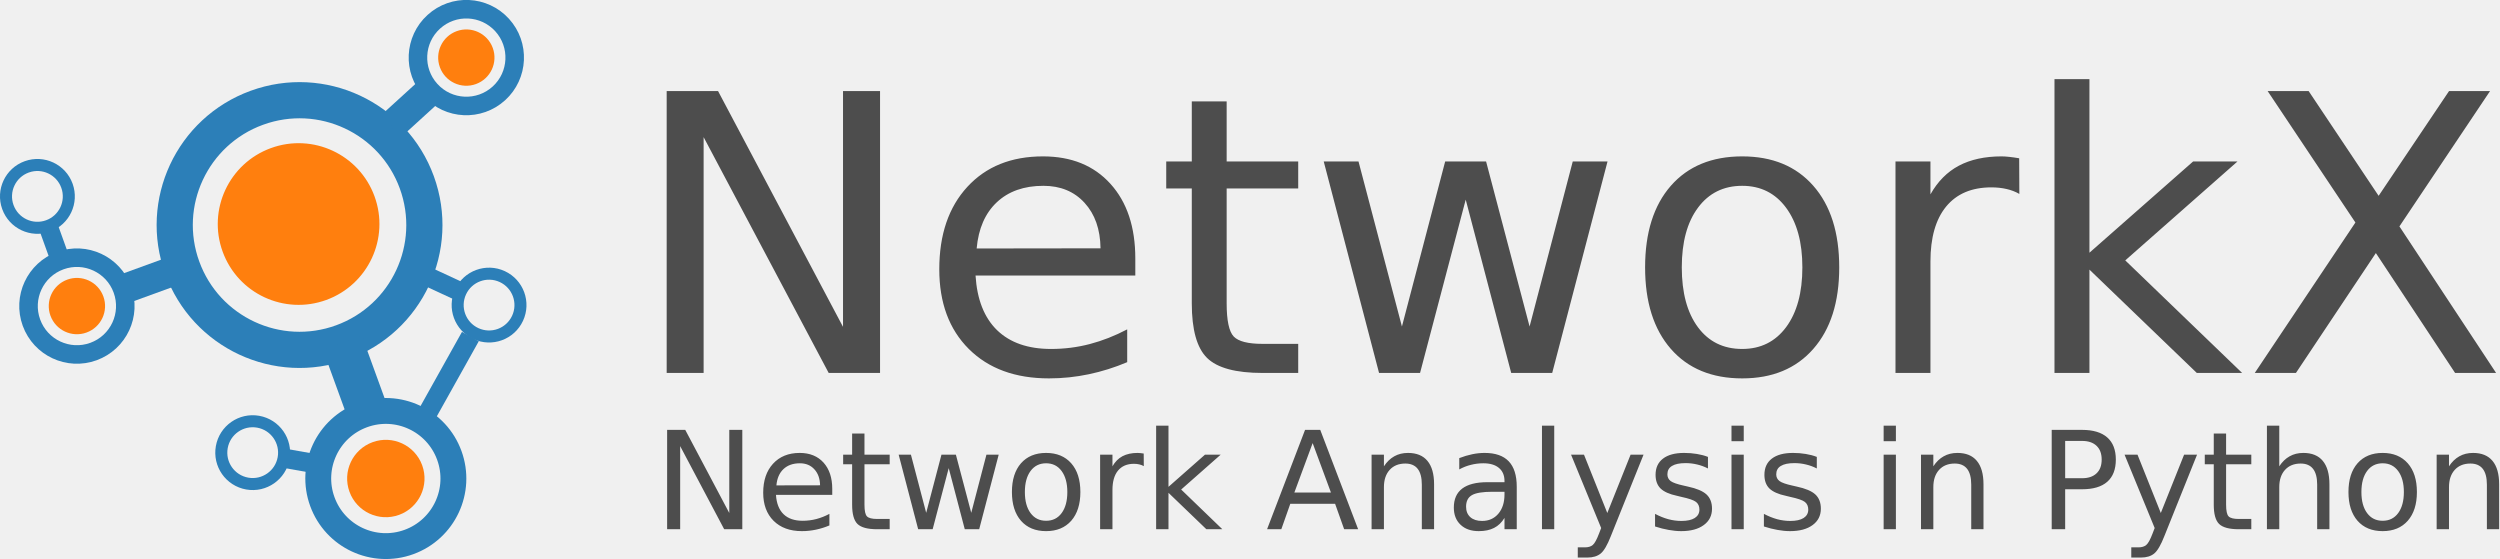
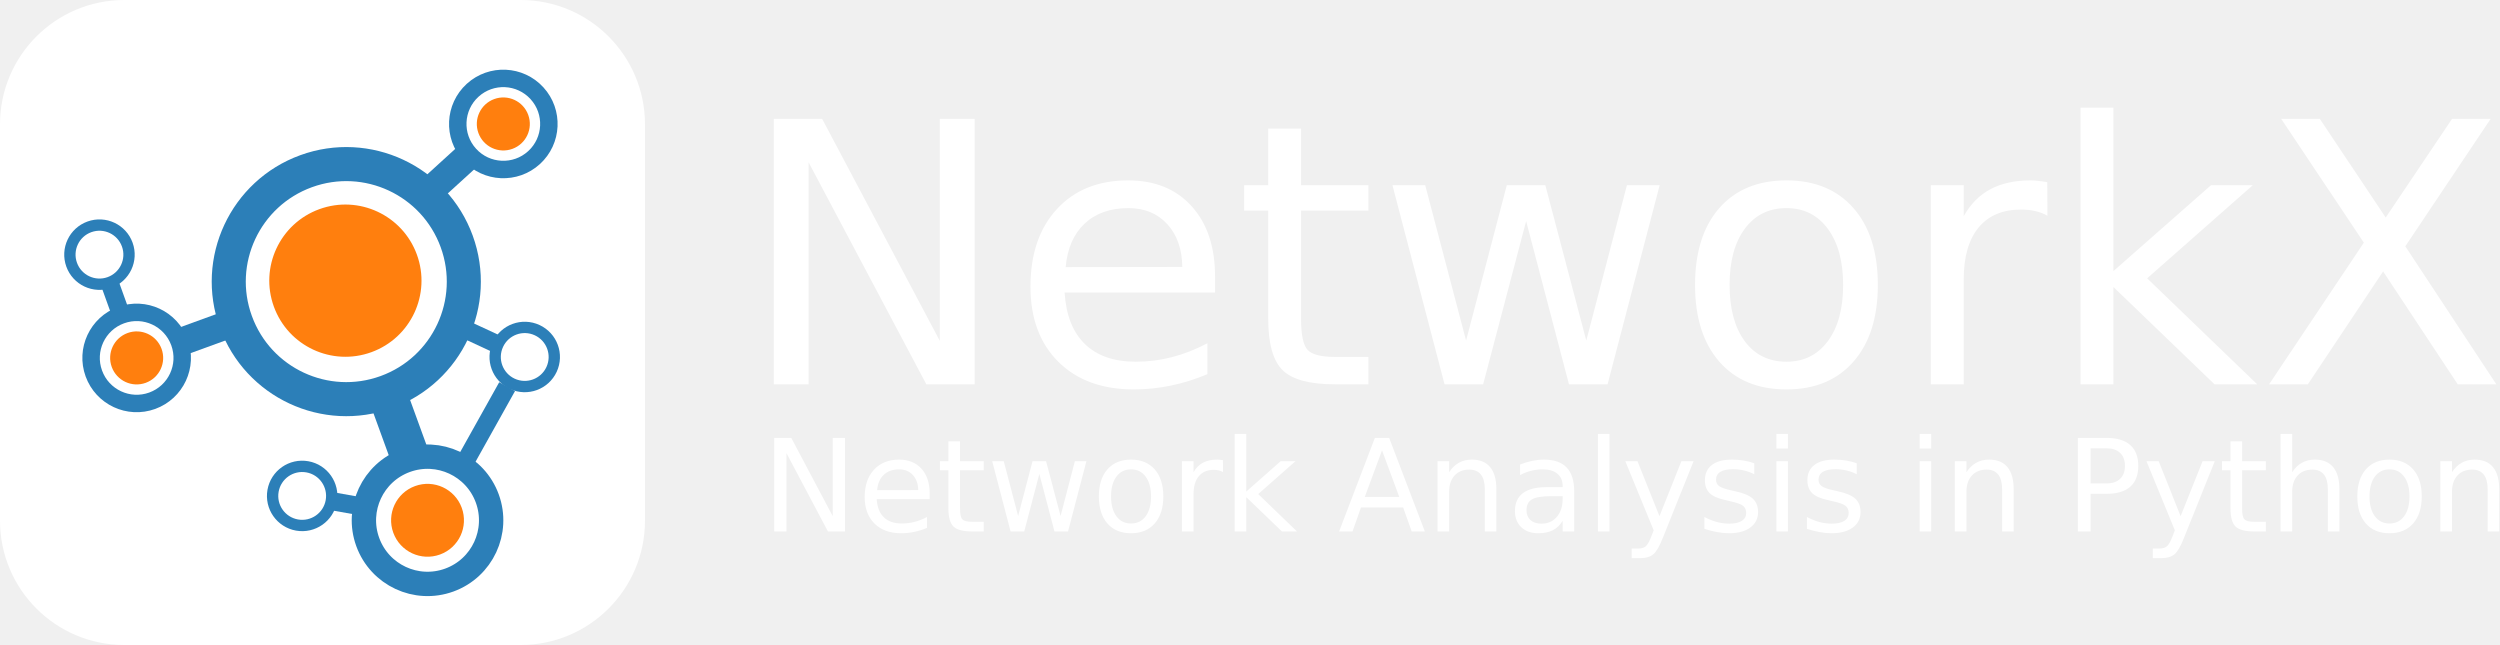
- <svg xmlns="http://www.w3.org/2000/svg" width="452.546" height="101.189" id="svg2" version="1.1">
+ <svg xmlns="http://www.w3.org/2000/svg" width="480.627" height="124" id="svg2" version="1.1">
  <defs id="defs4" />
-   <g id="layer1" transform="translate(-51.77841,-373.4107)">
+   <g id="layer1" transform="translate(-37.69718,-359.7116)">
    <circle cy="455.392" cx="101.292" id="circle5038" style="opacity:1;fill:#2c7fb8;fill-opacity:1;stroke:#2c7fb8;stroke-width:3.643;stroke-linecap:round;stroke-linejoin:miter;stroke-miterlimit:0;stroke-dasharray:none;stroke-dashoffset:0;stroke-opacity:1" r="0" />
-     <g id="g996-1" transform="translate(2.361101,357.7738)">
-       <text id="text3150-8" y="83.149" x="163.222" style="font-style:normal;font-variant:normal;font-weight:normal;font-stretch:normal;line-height:0%;font-family:Verdana;-inkscape-font-specification:Verdana;letter-spacing:0px;word-spacing:0px;fill:#4d4d4d;fill-opacity:1;stroke:none" xml:space="preserve">
-         <tspan style="font-style:normal;font-variant:normal;font-weight:normal;font-stretch:normal;font-size:70px;line-height:1.25;font-family:'DejaVu Sans';-inkscape-font-specification:'DejaVu Sans'" y="83.149" x="163.222" id="tspan3152-3">NetworkX</tspan>
+     <g id="g996-1" transform="translate(16.3611,350.4464)" style="fill:#ffffff">
+       <text id="text3150-8" y="83.149" x="163.222" style="font-style:normal;font-variant:normal;font-weight:normal;font-stretch:normal;line-height:0%;font-family:Verdana;-inkscape-font-specification:Verdana;letter-spacing:0px;word-spacing:0px;fill:#ffffff;fill-opacity:1;stroke:none" xml:space="preserve">
+         <tspan style="font-style:normal;font-variant:normal;font-weight:normal;font-stretch:normal;font-size:70px;line-height:1.25;font-family:'DejaVu Sans';-inkscape-font-specification:'DejaVu Sans';fill:#ffffff" y="83.149" x="163.222" id="tspan3152-3">NetworkX</tspan>
      </text>
-       <text id="text3154-4" y="111.434" x="167.759" style="font-style:normal;font-variant:normal;font-weight:normal;font-stretch:normal;line-height:0%;font-family:Verdana;-inkscape-font-specification:Verdana;letter-spacing:0px;word-spacing:0px;fill:#4d4d4d;fill-opacity:1;stroke:none" xml:space="preserve">
-         <tspan style="font-style:normal;font-variant:normal;font-weight:normal;font-stretch:normal;font-size:24.667px;line-height:1;font-family:'DejaVu Sans';-inkscape-font-specification:'DejaVu Sans'" y="111.434" x="167.759" id="tspan3156-2">Network Analysis in Python</tspan>
+       <text id="text3154-4" y="111.434" x="167.759" style="font-style:normal;font-variant:normal;font-weight:normal;font-stretch:normal;line-height:0%;font-family:Verdana;-inkscape-font-specification:Verdana;letter-spacing:0px;word-spacing:0px;fill:#ffffff;fill-opacity:1;stroke:none" xml:space="preserve">
+         <tspan style="font-style:normal;font-variant:normal;font-weight:normal;font-stretch:normal;font-size:24.667px;line-height:1;font-family:'DejaVu Sans';-inkscape-font-specification:'DejaVu Sans';fill:#ffffff" y="111.434" x="167.759" id="tspan3156-2">Network Analysis in Python</tspan>
      </text>
    </g>
-     <g id="g4938-1" transform="rotate(-20,1138.289,207.7244)">
+     <rect style="opacity:1;vector-effect:none;fill:#ffffff;fill-opacity:1;stroke:none;stroke-width:1.203;stroke-linecap:butt;stroke-linejoin:miter;stroke-miterlimit:4;stroke-dasharray:none;stroke-dashoffset:10.923;stroke-opacity:1" id="rect849" width="124" height="124" x="37.697" y="359.712" ry="23.913" />
+     <g id="g4938-1" transform="rotate(-20,1136.59,212.4863)">
      <circle style="opacity:1;fill:#ff7f0e;fill-opacity:1;stroke:none;stroke-width:4.045;stroke-linecap:round;stroke-linejoin:miter;stroke-miterlimit:0;stroke-dasharray:none;stroke-dashoffset:0;stroke-opacity:1" id="path4144-3-5-3" cx="97.557" cy="48.404" r="14.63" />
      <circle style="opacity:1;fill:none;fill-opacity:1;stroke:#2c7fb8;stroke-width:6.549;stroke-linecap:round;stroke-linejoin:miter;stroke-miterlimit:0;stroke-dasharray:none;stroke-dashoffset:0;stroke-opacity:1" id="path4144-3" cx="97.656" cy="48.636" r="22.591" />
      <circle style="opacity:1;fill:none;fill-opacity:1;stroke:#2c7fb8;stroke-width:4.682;stroke-linecap:round;stroke-linejoin:miter;stroke-miterlimit:0;stroke-dasharray:none;stroke-dashoffset:0;stroke-opacity:1" id="path4144-3-7-3" cx="96.639" cy="97.095" r="12.23" />
      <circle style="opacity:1;fill:none;fill-opacity:1;stroke:#2c7fb8;stroke-width:3.354;stroke-linecap:round;stroke-linejoin:miter;stroke-miterlimit:0;stroke-dasharray:none;stroke-dashoffset:0;stroke-opacity:1" id="path4144-3-6-7" cx="54.768" cy="48.636" r="8.759" />
      <path style="fill:none;fill-opacity:1;fill-rule:evenodd;stroke:#2c7fb8;stroke-width:5.366;stroke-linecap:butt;stroke-linejoin:miter;stroke-miterlimit:4;stroke-dasharray:none;stroke-opacity:1" d="m 63.186,48.636 h 9.99" id="path4218-9" />
      <path style="fill:none;fill-opacity:1;fill-rule:evenodd;stroke:#2c7fb8;stroke-width:7.492;stroke-linecap:butt;stroke-linejoin:miter;stroke-miterlimit:4;stroke-dasharray:none;stroke-opacity:1" d="M 97.656,71.199 V 85.147" id="path4218-6-8" />
      <circle transform="matrix(-0.924988,0.3799964,0.3799964,0.924988,0,0)" r="8.759" cy="80.021" cx="-114.58" id="circle1079-6" style="opacity:1;fill:none;fill-opacity:1;stroke:#2c7fb8;stroke-width:3.354;stroke-linecap:round;stroke-linejoin:miter;stroke-miterlimit:0;stroke-dasharray:none;stroke-dashoffset:0;stroke-opacity:1" />
      <path id="path1081-7" d="m 128.606,33.677 -9.241,3.796" style="fill:none;fill-opacity:1;fill-rule:evenodd;stroke:#2c7fb8;stroke-width:5.366;stroke-linecap:butt;stroke-linejoin:miter;stroke-miterlimit:4;stroke-dasharray:none;stroke-opacity:1" />
      <g transform="matrix(0.5727531,0.3315131,0.3315131,-0.5727531,26.34418,102.4602)" id="g1103-0">
        <circle r="8.59" cy="60.835" cx="50.778" id="circle1099-4" style="opacity:1;fill:none;fill-opacity:1;stroke:#2c7fb8;stroke-width:3.289;stroke-linecap:round;stroke-linejoin:miter;stroke-miterlimit:0;stroke-dasharray:none;stroke-dashoffset:0;stroke-opacity:1" />
        <path id="path1101-8" d="m 59.033,60.835 h 9.797" style="fill:none;fill-opacity:1;fill-rule:evenodd;stroke:#2c7fb8;stroke-width:5.262;stroke-linecap:butt;stroke-linejoin:miter;stroke-miterlimit:4;stroke-dasharray:none;stroke-opacity:1" />
      </g>
      <g id="g1109-4" transform="matrix(-0.00228724,0.6617717,0.6617717,0.00228724,14.69613,-6.208987)">
        <circle style="opacity:1;fill:none;fill-opacity:1;stroke:#2c7fb8;stroke-width:3.289;stroke-linecap:round;stroke-linejoin:miter;stroke-miterlimit:0;stroke-dasharray:none;stroke-dashoffset:0;stroke-opacity:1" id="circle1105-8" cx="50.778" cy="60.835" r="8.59" />
        <path style="fill:none;fill-opacity:1;fill-rule:evenodd;stroke:#2c7fb8;stroke-width:5.262;stroke-linecap:butt;stroke-linejoin:miter;stroke-miterlimit:4;stroke-dasharray:none;stroke-opacity:1" d="m 59.033,60.835 h 9.797" id="path1107-1" />
      </g>
      <circle transform="matrix(-0.708668,-0.7055421,-0.7055421,0.708668,0,0)" style="opacity:1;fill:none;fill-opacity:1;stroke:#2c7fb8;stroke-width:2.176;stroke-linecap:round;stroke-linejoin:miter;stroke-miterlimit:0;stroke-dasharray:none;stroke-dashoffset:0;stroke-opacity:1" id="circle1111-6" cx="-140.738" cy="-35.718" r="5.685" />
      <path style="fill:none;fill-opacity:1;fill-rule:evenodd;stroke:#2c7fb8;stroke-width:3.482;stroke-linecap:butt;stroke-linejoin:miter;stroke-miterlimit:4;stroke-dasharray:none;stroke-opacity:1" d="m 121.066,70.131 -4.594,-4.574" id="path1113-8" />
      <circle r="7.003" cy="97.095" cx="96.639" id="circle1165-5" style="opacity:1;fill:#ff7f0e;fill-opacity:1;stroke:none;stroke-width:1.936;stroke-linecap:round;stroke-linejoin:miter;stroke-miterlimit:0;stroke-dasharray:none;stroke-dashoffset:0;stroke-opacity:1" />
      <circle r="5.096" cy="48.636" cx="54.768" id="circle1167-2" style="opacity:1;fill:#ff7f0e;fill-opacity:1;stroke:none;stroke-width:1.409;stroke-linecap:round;stroke-linejoin:miter;stroke-miterlimit:0;stroke-dasharray:none;stroke-dashoffset:0;stroke-opacity:1" />
      <circle style="opacity:1;fill:#ff7f0e;fill-opacity:1;stroke:none;stroke-width:1.409;stroke-linecap:round;stroke-linejoin:miter;stroke-miterlimit:0;stroke-dasharray:none;stroke-dashoffset:0;stroke-opacity:1" id="circle1169-1" cx="136.392" cy="30.479" r="5.096" />
      <path id="path1195-9" d="M 119.807,78.183 107.191,89.074" style="fill:none;fill-opacity:1;fill-rule:evenodd;stroke:#2c7fb8;stroke-width:3.482;stroke-linecap:butt;stroke-linejoin:miter;stroke-miterlimit:4;stroke-dasharray:none;stroke-opacity:1" />
    </g>
  </g>
</svg>
